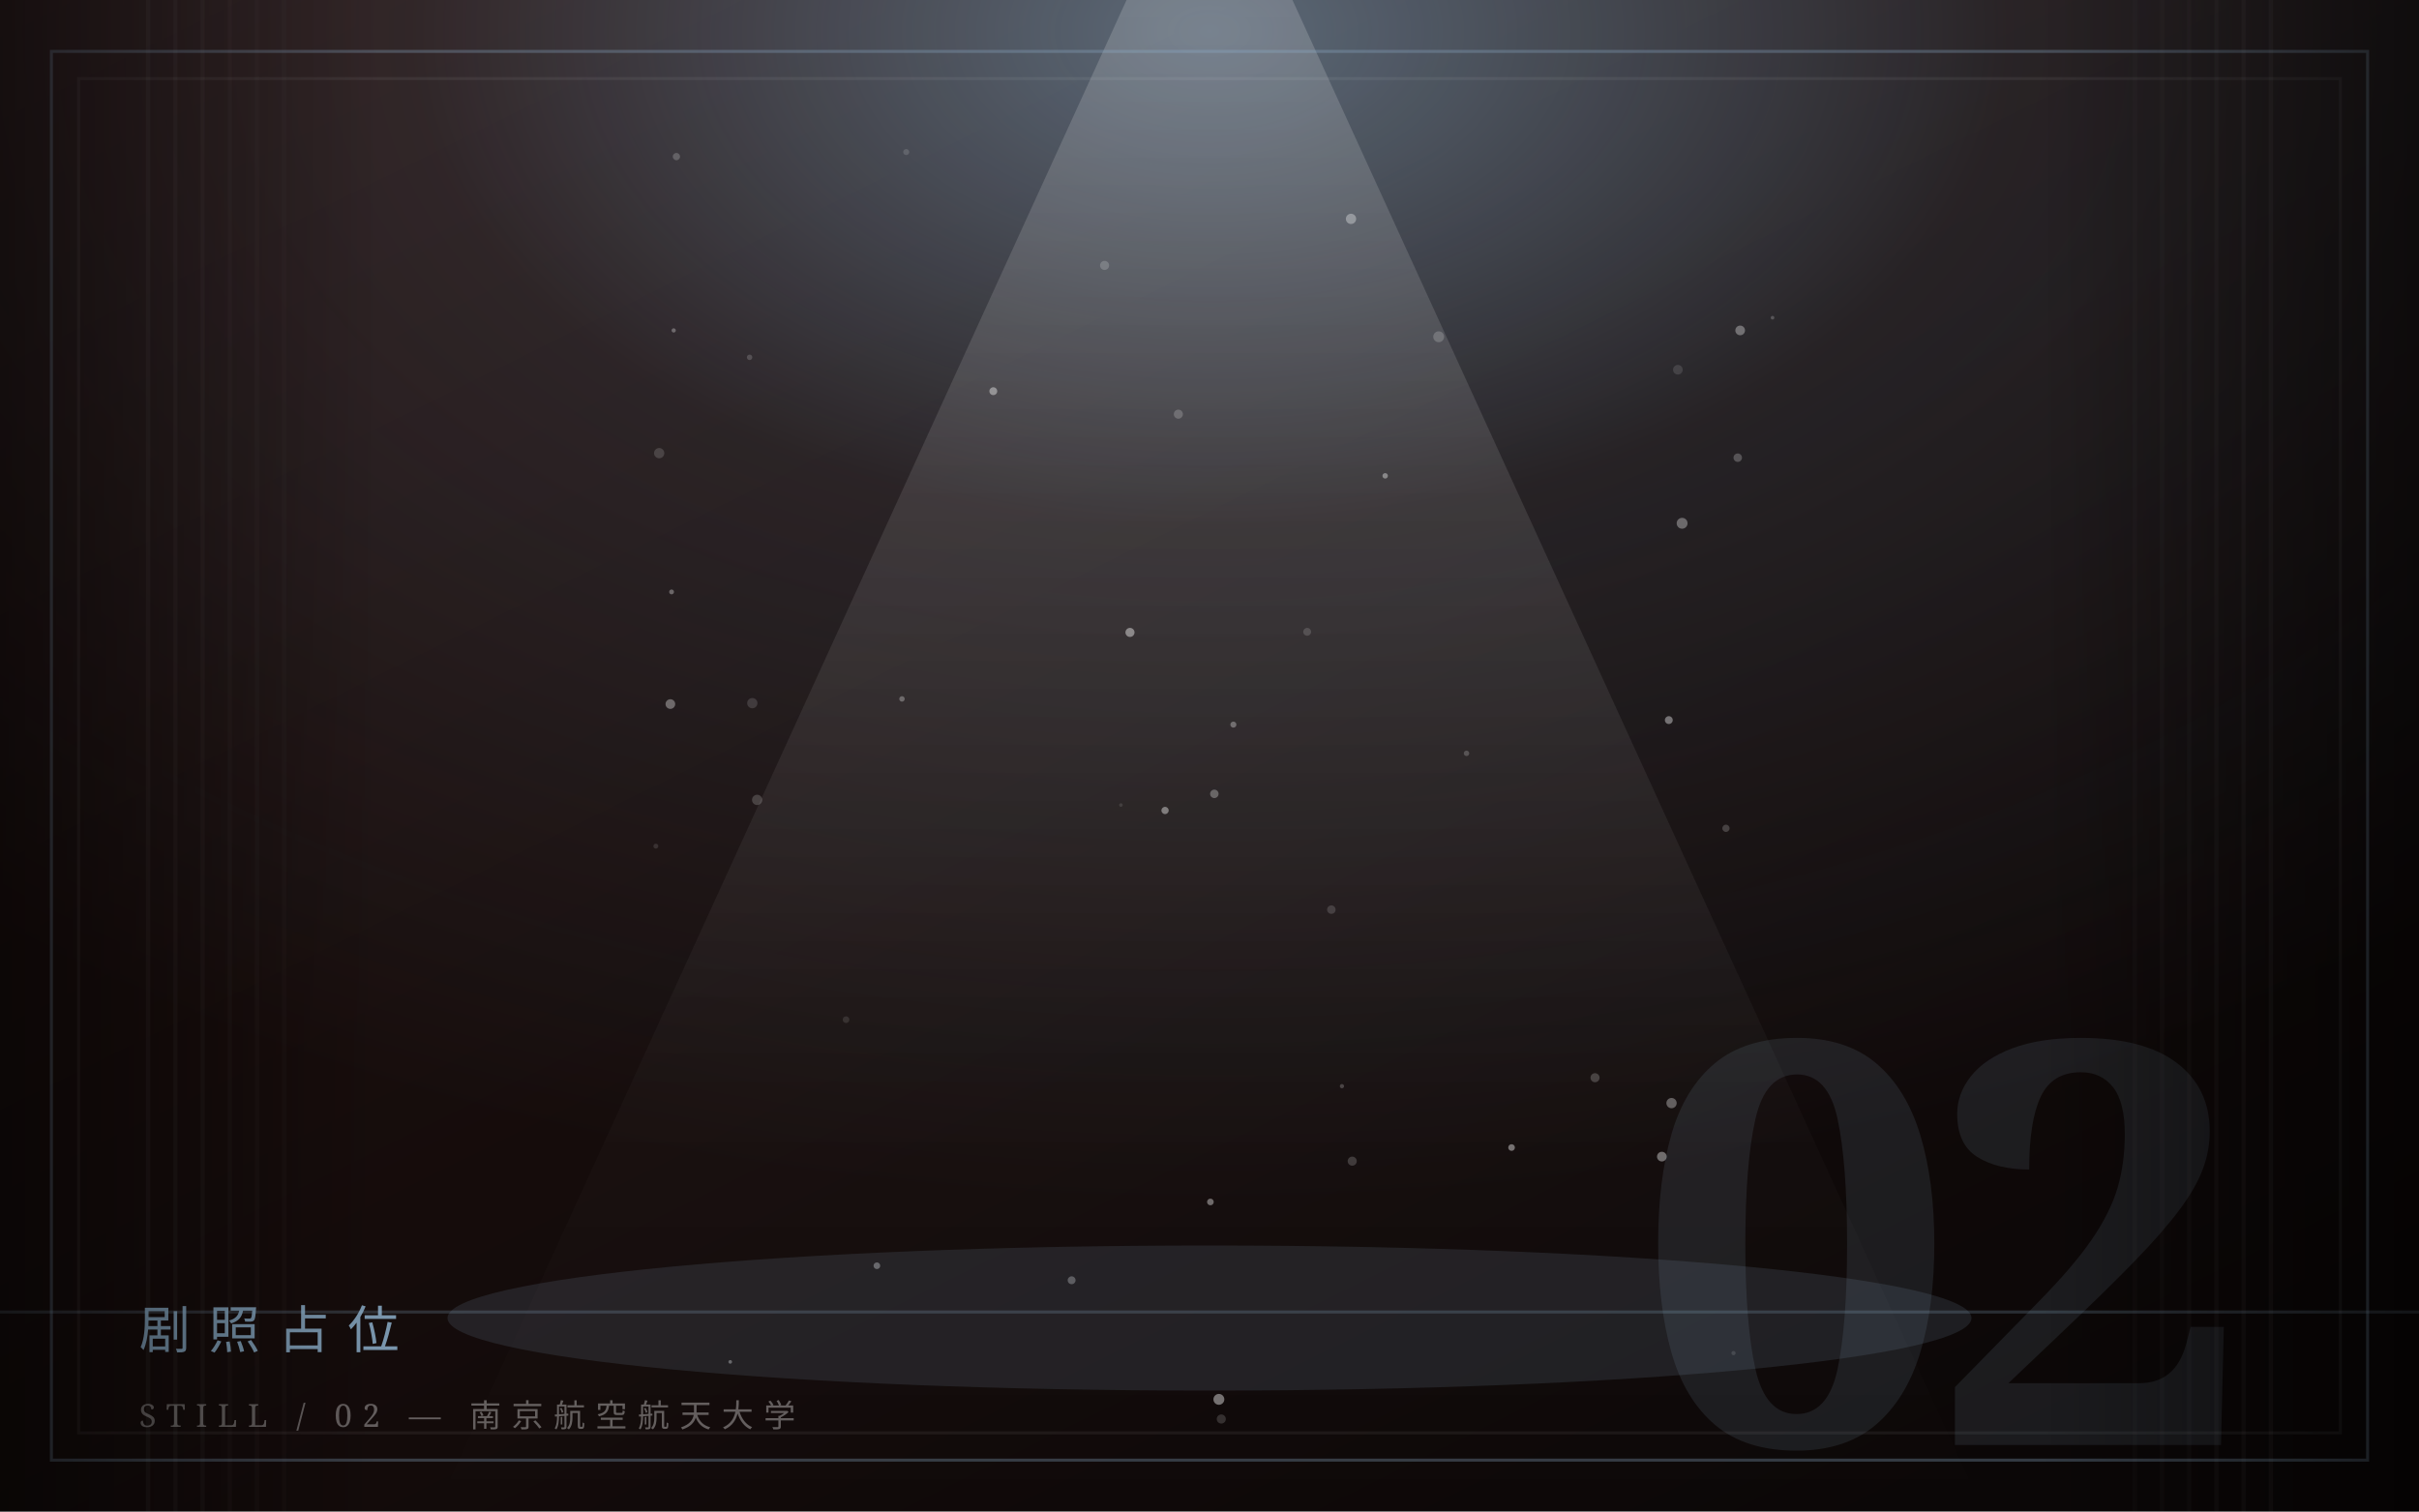
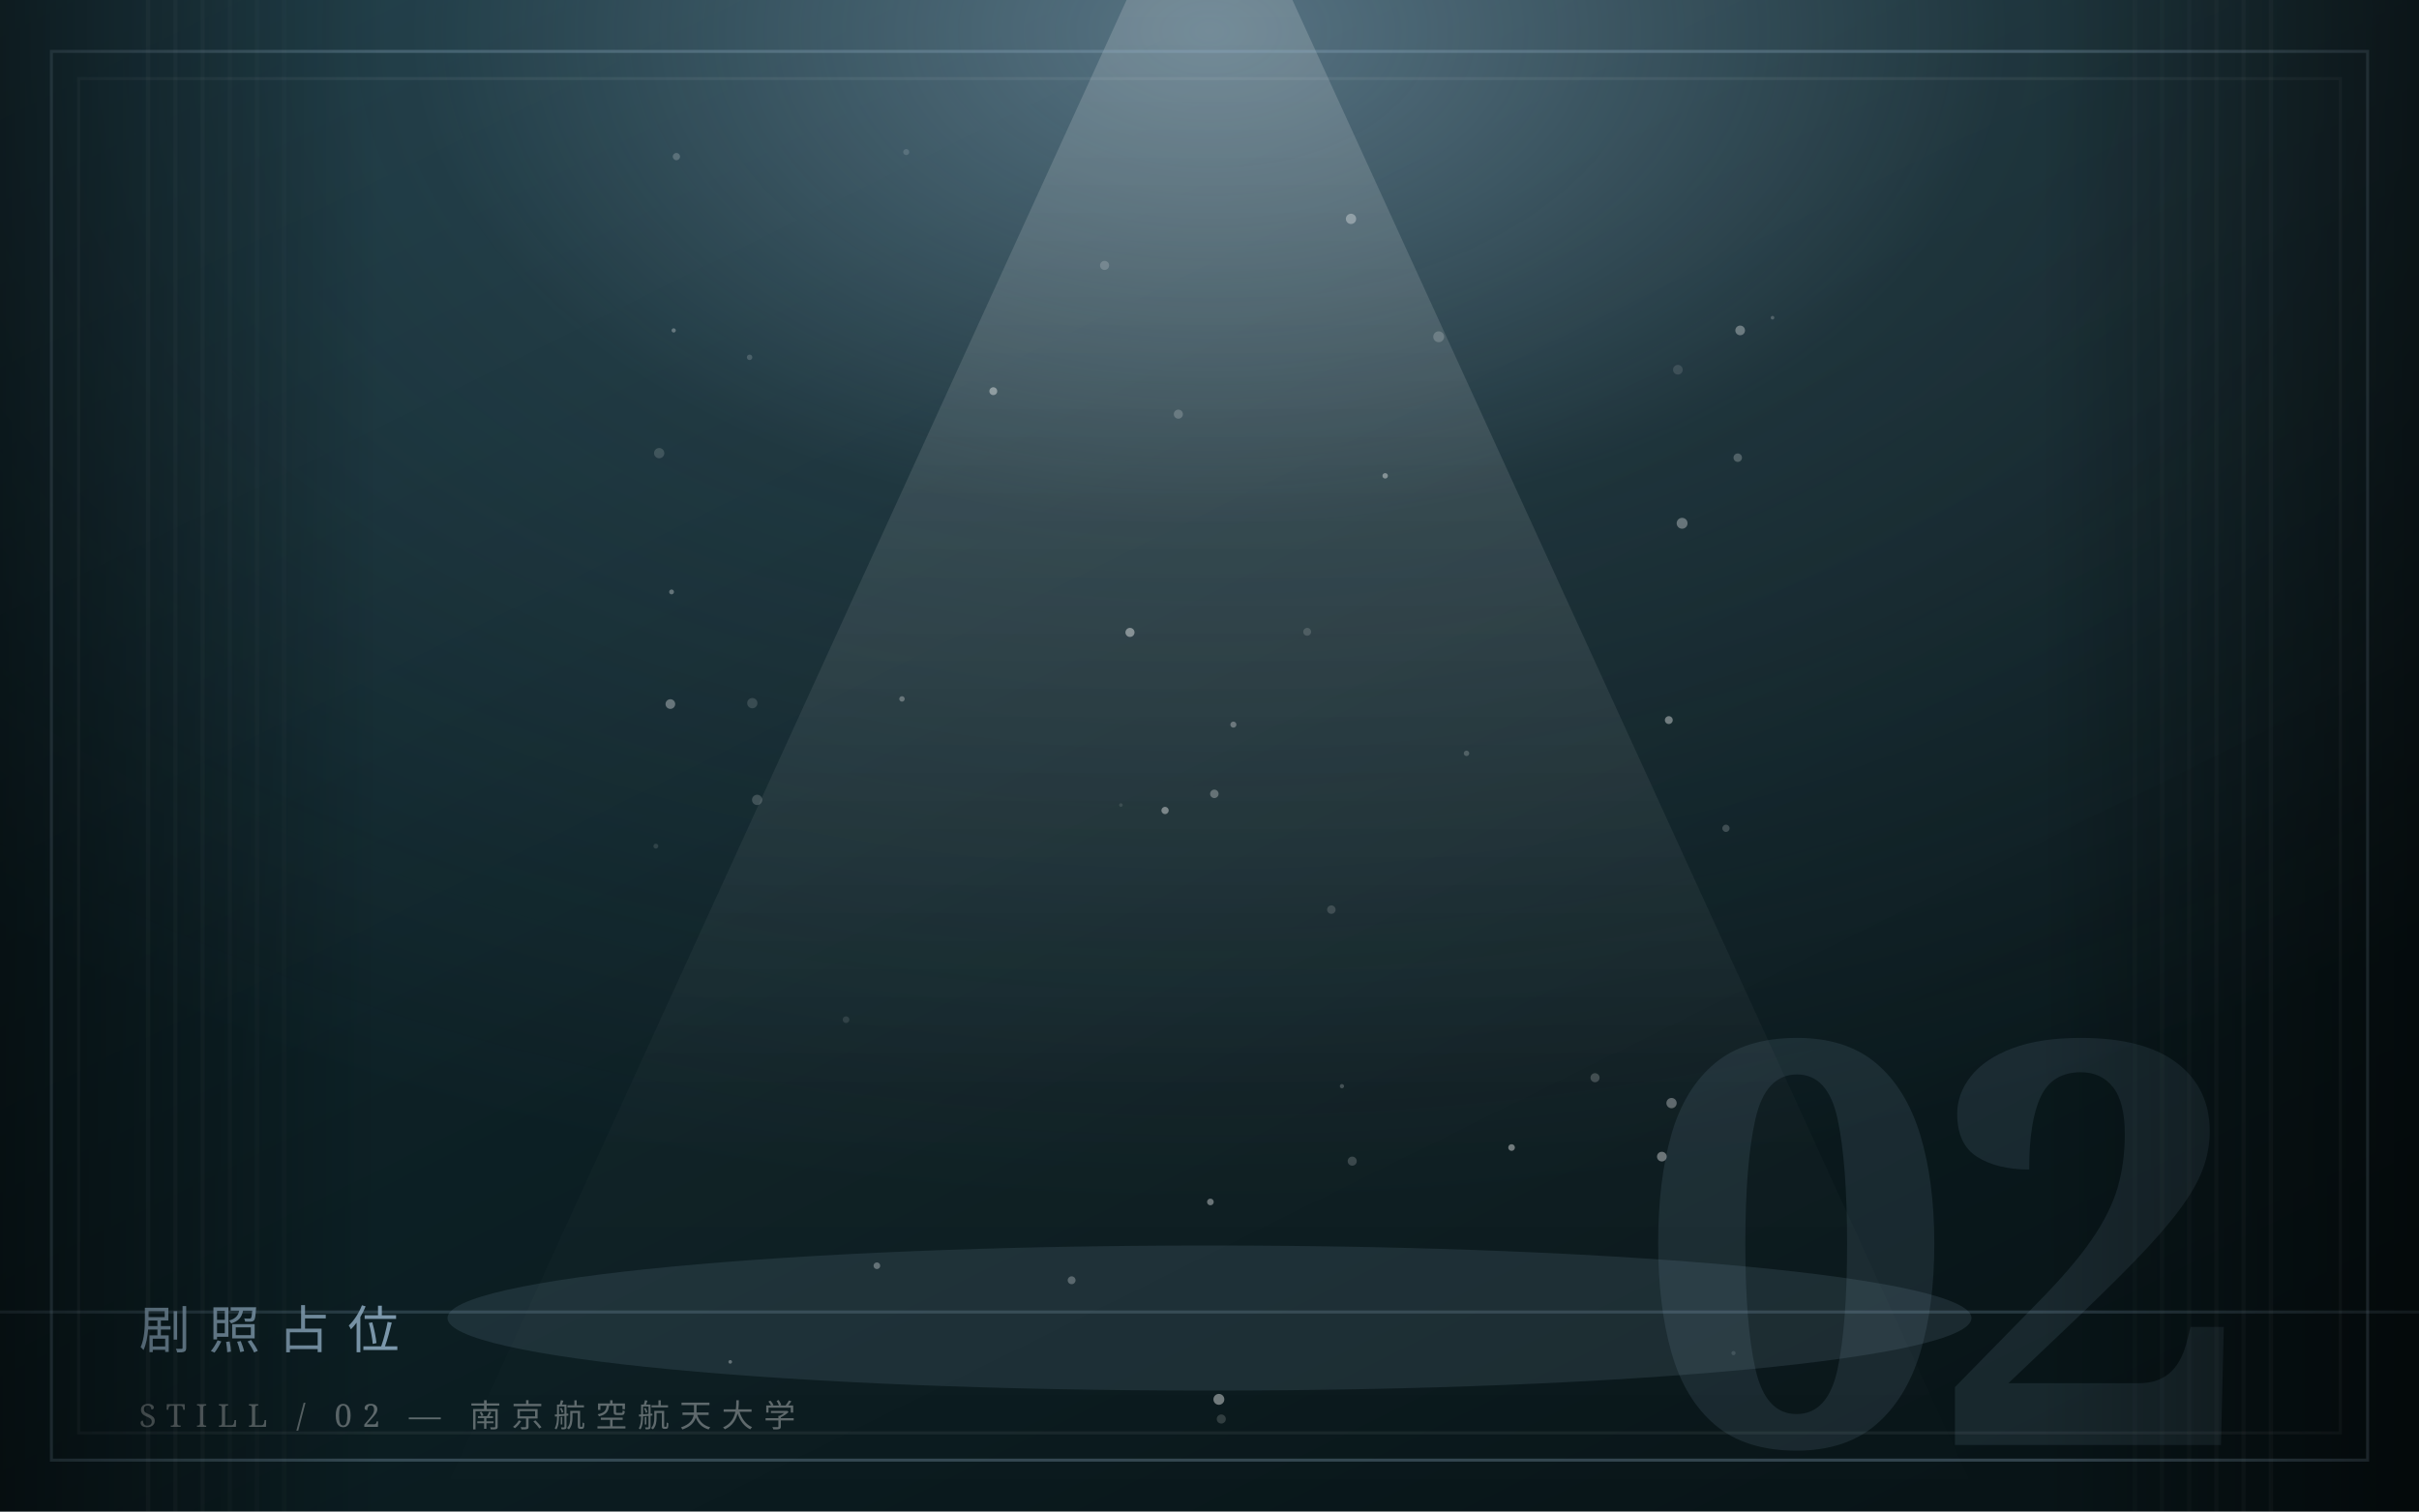
<svg xmlns="http://www.w3.org/2000/svg" viewBox="0 0 800 500" width="800" height="500" role="img" aria-label="南京航空航天大学剧照占位图">
  <defs>
    <linearGradient id="bg02" x1="0" y1="0" x2="0.8" y2="1">
-       <stop offset="0" stop-color="#261210" />
-       <stop offset="0.5" stop-color="#170d0c" />
-       <stop offset="1" stop-color="#0b0707" />
+       <stop offset="0" stop-color="#123039" />
+       <stop offset="0.5" stop-color="#0d2126" />
+       <stop offset="1" stop-color="#081417" />
    </linearGradient>
    <radialGradient id="spot02" cx="0.5" cy="0.02" r="0.78">
-       <stop offset="0" stop-color="#8fb3cf" stop-opacity="0.55" />
-       <stop offset="0.42" stop-color="#8fb3cf" stop-opacity="0.13" />
-       <stop offset="1" stop-color="#8fb3cf" stop-opacity="0" />
+       <stop offset="0" stop-color="#93b2c9" stop-opacity="0.55" />
+       <stop offset="0.42" stop-color="#93b2c9" stop-opacity="0.13" />
+       <stop offset="1" stop-color="#93b2c9" stop-opacity="0" />
    </radialGradient>
    <linearGradient id="cone02" x1="0" y1="0" x2="0" y2="1">
      <stop offset="0" stop-color="#ffffff" stop-opacity="0.20" />
      <stop offset="0.75" stop-color="#ffffff" stop-opacity="0.02" />
      <stop offset="1" stop-color="#ffffff" stop-opacity="0" />
    </linearGradient>
    <linearGradient id="veil02" x1="0" y1="0" x2="1" y2="0">
      <stop offset="0" stop-color="#000" stop-opacity="0.55" />
      <stop offset="0.16" stop-color="#000" stop-opacity="0" />
      <stop offset="0.84" stop-color="#000" stop-opacity="0" />
      <stop offset="1" stop-color="#000" stop-opacity="0.55" />
    </linearGradient>
  </defs>
  <rect width="800" height="500" fill="url(#bg02)" />
  <rect width="800" height="500" fill="url(#spot02)" />
  <polygon points="400,-60 656,500 144,500" fill="url(#cone02)" />
  <circle cx="573.3" cy="447.6" r="0.7" fill="#ffffff" opacity="0.13" />
  <circle cx="527.5" cy="356.5" r="1.5" fill="#ffffff" opacity="0.20" />
  <circle cx="440.3" cy="300.9" r="1.4" fill="#ffffff" opacity="0.15" />
  <circle cx="373.7" cy="209.2" r="1.5" fill="#ffffff" opacity="0.42" />
  <circle cx="570.8" cy="274.0" r="1.2" fill="#ffffff" opacity="0.19" />
  <circle cx="223.7" cy="51.8" r="1.2" fill="#ffffff" opacity="0.20" />
  <circle cx="354.4" cy="423.5" r="1.3" fill="#ffffff" opacity="0.28" />
  <circle cx="299.7" cy="50.3" r="1.0" fill="#ffffff" opacity="0.14" />
  <circle cx="403.9" cy="469.4" r="1.5" fill="#ffffff" opacity="0.16" />
  <circle cx="549.6" cy="382.6" r="1.6" fill="#ffffff" opacity="0.39" />
  <circle cx="499.9" cy="379.6" r="1.1" fill="#ffffff" opacity="0.41" />
  <circle cx="575.5" cy="109.3" r="1.6" fill="#ffffff" opacity="0.33" />
  <circle cx="385.3" cy="268.1" r="1.2" fill="#ffffff" opacity="0.40" />
  <circle cx="400.3" cy="397.6" r="1.1" fill="#ffffff" opacity="0.38" />
  <circle cx="551.9" cy="238.2" r="1.3" fill="#ffffff" opacity="0.39" />
  <circle cx="485.0" cy="249.2" r="0.9" fill="#ffffff" opacity="0.20" />
  <circle cx="475.8" cy="111.4" r="1.8" fill="#ffffff" opacity="0.19" />
  <circle cx="556.3" cy="173.1" r="1.8" fill="#ffffff" opacity="0.33" />
  <circle cx="401.6" cy="262.6" r="1.4" fill="#ffffff" opacity="0.29" />
  <circle cx="328.5" cy="129.4" r="1.3" fill="#ffffff" opacity="0.40" />
  <circle cx="446.8" cy="72.4" r="1.7" fill="#ffffff" opacity="0.33" />
  <circle cx="554.9" cy="122.3" r="1.6" fill="#ffffff" opacity="0.12" />
  <circle cx="458.1" cy="157.4" r="0.9" fill="#ffffff" opacity="0.38" />
  <circle cx="250.4" cy="264.6" r="1.7" fill="#ffffff" opacity="0.18" />
  <circle cx="290.0" cy="418.7" r="1.1" fill="#ffffff" opacity="0.33" />
  <circle cx="222.1" cy="195.8" r="0.8" fill="#ffffff" opacity="0.32" />
  <circle cx="241.5" cy="450.5" r="0.6" fill="#ffffff" opacity="0.33" />
  <circle cx="218.0" cy="149.9" r="1.7" fill="#ffffff" opacity="0.15" />
  <circle cx="279.8" cy="337.3" r="1.1" fill="#ffffff" opacity="0.11" />
  <circle cx="586.2" cy="105.1" r="0.6" fill="#ffffff" opacity="0.21" />
  <circle cx="443.8" cy="359.3" r="0.7" fill="#ffffff" opacity="0.21" />
  <circle cx="221.7" cy="232.9" r="1.6" fill="#ffffff" opacity="0.34" />
  <circle cx="552.8" cy="364.9" r="1.7" fill="#ffffff" opacity="0.33" />
  <circle cx="389.7" cy="137.0" r="1.5" fill="#ffffff" opacity="0.20" />
  <circle cx="248.8" cy="232.6" r="1.7" fill="#ffffff" opacity="0.14" />
  <circle cx="432.3" cy="209.0" r="1.3" fill="#ffffff" opacity="0.15" />
  <circle cx="574.7" cy="151.4" r="1.4" fill="#ffffff" opacity="0.23" />
  <circle cx="216.9" cy="279.9" r="0.8" fill="#ffffff" opacity="0.12" />
  <circle cx="222.8" cy="109.3" r="0.7" fill="#ffffff" opacity="0.30" />
  <circle cx="403.1" cy="462.9" r="1.8" fill="#ffffff" opacity="0.42" />
  <circle cx="298.3" cy="231.2" r="0.9" fill="#ffffff" opacity="0.29" />
  <circle cx="447.2" cy="384.1" r="1.5" fill="#ffffff" opacity="0.18" />
  <circle cx="370.7" cy="266.3" r="0.6" fill="#ffffff" opacity="0.11" />
  <circle cx="365.3" cy="87.8" r="1.5" fill="#ffffff" opacity="0.18" />
  <circle cx="247.9" cy="118.2" r="0.9" fill="#ffffff" opacity="0.17" />
  <circle cx="407.9" cy="239.7" r="1.0" fill="#ffffff" opacity="0.31" />
  <g opacity="0.5">
    <path d="M49 0 V500" stroke="#ffffff" stroke-opacity="0.08" stroke-width="1.4" />
    <path d="M58 0 V500" stroke="#ffffff" stroke-opacity="0.07" stroke-width="1.4" />
    <path d="M67 0 V500" stroke="#ffffff" stroke-opacity="0.06" stroke-width="1.4" />
    <path d="M76 0 V500" stroke="#ffffff" stroke-opacity="0.05" stroke-width="1.4" />
    <path d="M85 0 V500" stroke="#ffffff" stroke-opacity="0.04" stroke-width="1.4" />
    <path d="M94 0 V500" stroke="#ffffff" stroke-opacity="0.03" stroke-width="1.4" />
    <path d="M751 0 V500" stroke="#ffffff" stroke-opacity="0.08" stroke-width="1.4" />
    <path d="M742 0 V500" stroke="#ffffff" stroke-opacity="0.07" stroke-width="1.4" />
    <path d="M733 0 V500" stroke="#ffffff" stroke-opacity="0.06" stroke-width="1.4" />
    <path d="M724 0 V500" stroke="#ffffff" stroke-opacity="0.05" stroke-width="1.4" />
    <path d="M715 0 V500" stroke="#ffffff" stroke-opacity="0.04" stroke-width="1.4" />
    <path d="M706 0 V500" stroke="#ffffff" stroke-opacity="0.03" stroke-width="1.4" />
  </g>
-   <path d="M0 434 H800" stroke="#8fb3cf" stroke-opacity="0.22" />
-   <ellipse cx="400" cy="436" rx="252" ry="24" fill="#8fb3cf" opacity="0.13" />
-   <rect x="17" y="17" width="766" height="466" fill="none" stroke="#8fb3cf" stroke-opacity="0.30" />
+   <path d="M0 434 H800" stroke="#93b2c9" stroke-opacity="0.22" />
+   <ellipse cx="400" cy="436" rx="252" ry="24" fill="#93b2c9" opacity="0.13" />
+   <rect x="17" y="17" width="766" height="466" fill="none" stroke="#93b2c9" stroke-opacity="0.30" />
  <rect x="26" y="26" width="748" height="448" fill="none" stroke="#ffffff" stroke-opacity="0.06" />
-   <text x="744" y="478" text-anchor="end" font-family="Georgia, 'Songti SC', serif" font-size="186" font-weight="700" fill="#8fb3cf" fill-opacity="0.12" letter-spacing="-6">02</text>
-   <text x="46" y="446" font-family="'Songti SC', 'SimSun', serif" font-size="17" letter-spacing="6" fill="#8fb3cf" fill-opacity="0.82">剧照占位</text>
+   <text x="744" y="478" text-anchor="end" font-family="Georgia, 'Songti SC', serif" font-size="186" font-weight="700" fill="#93b2c9" fill-opacity="0.12" letter-spacing="-6">02</text>
+   <text x="46" y="446" font-family="'Songti SC', 'SimSun', serif" font-size="17" letter-spacing="6" fill="#93b2c9" fill-opacity="0.82">剧照占位</text>
  <text x="46" y="472" font-family="Georgia, 'Songti SC', serif" font-size="10.5" letter-spacing="3.4" fill="#ffffff" fill-opacity="0.34">STILL / 02 — 南京航空航天大学</text>
  <rect width="800" height="500" fill="url(#veil02)" />
</svg>
